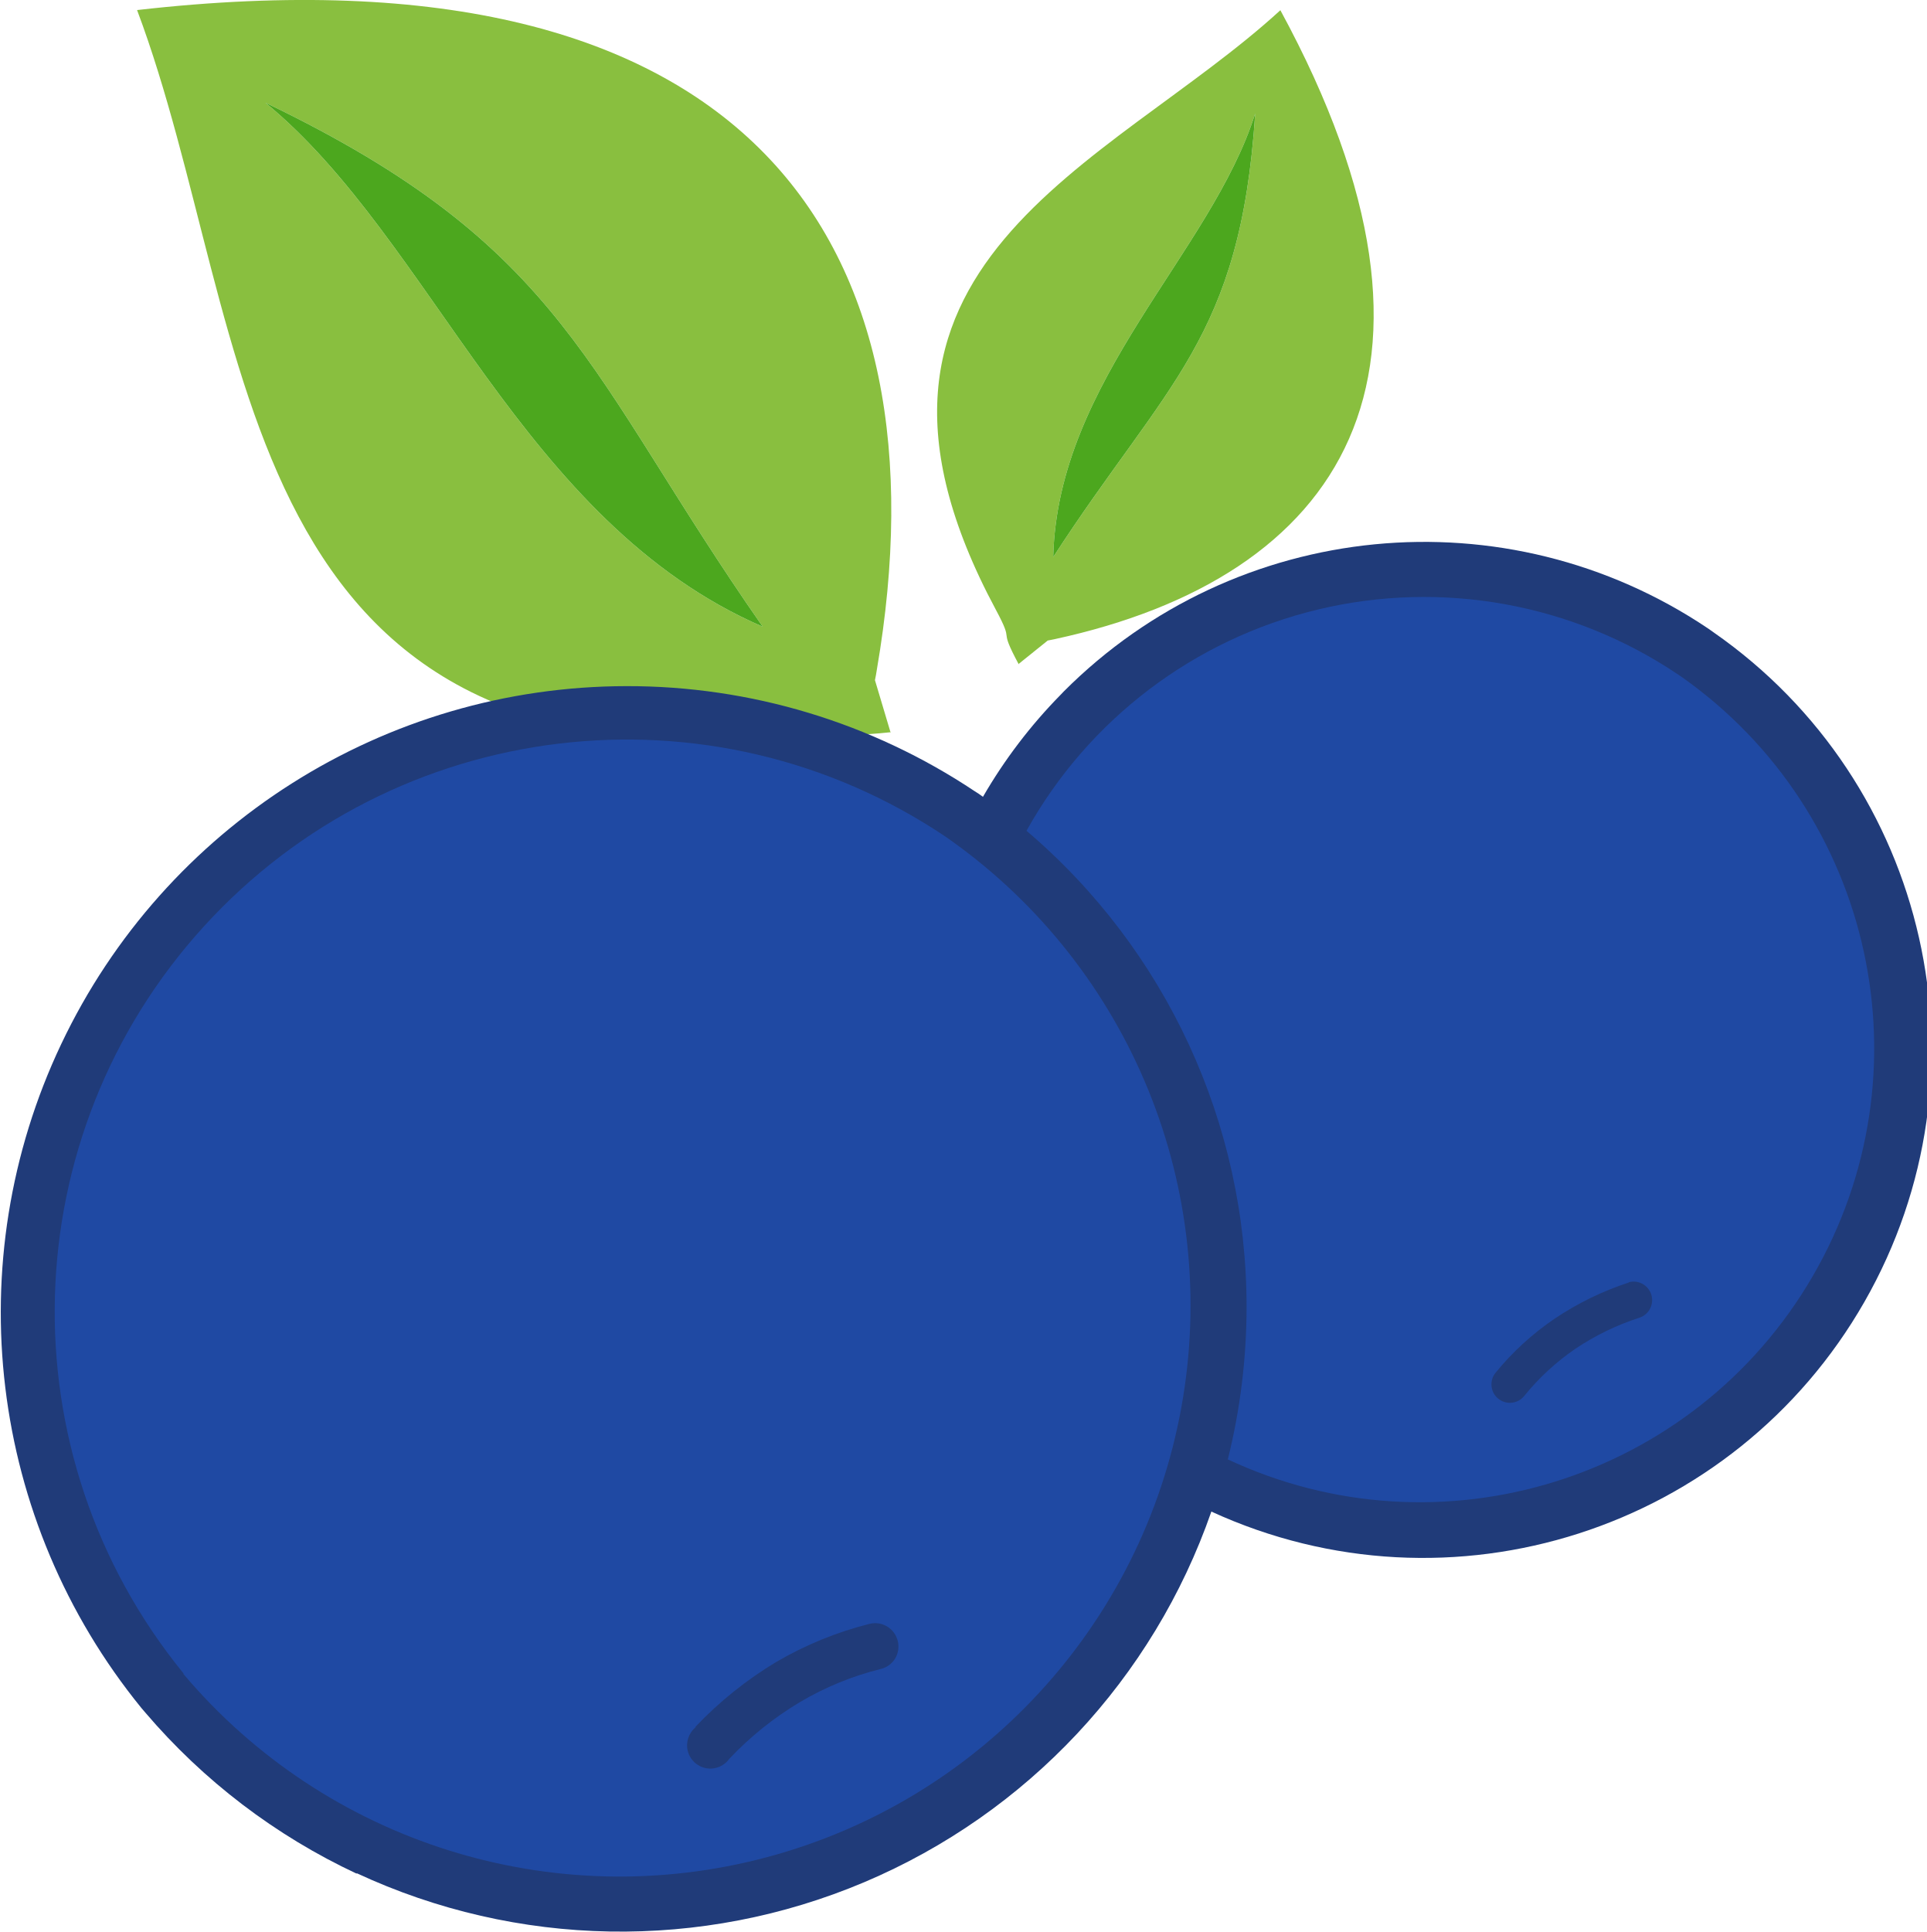
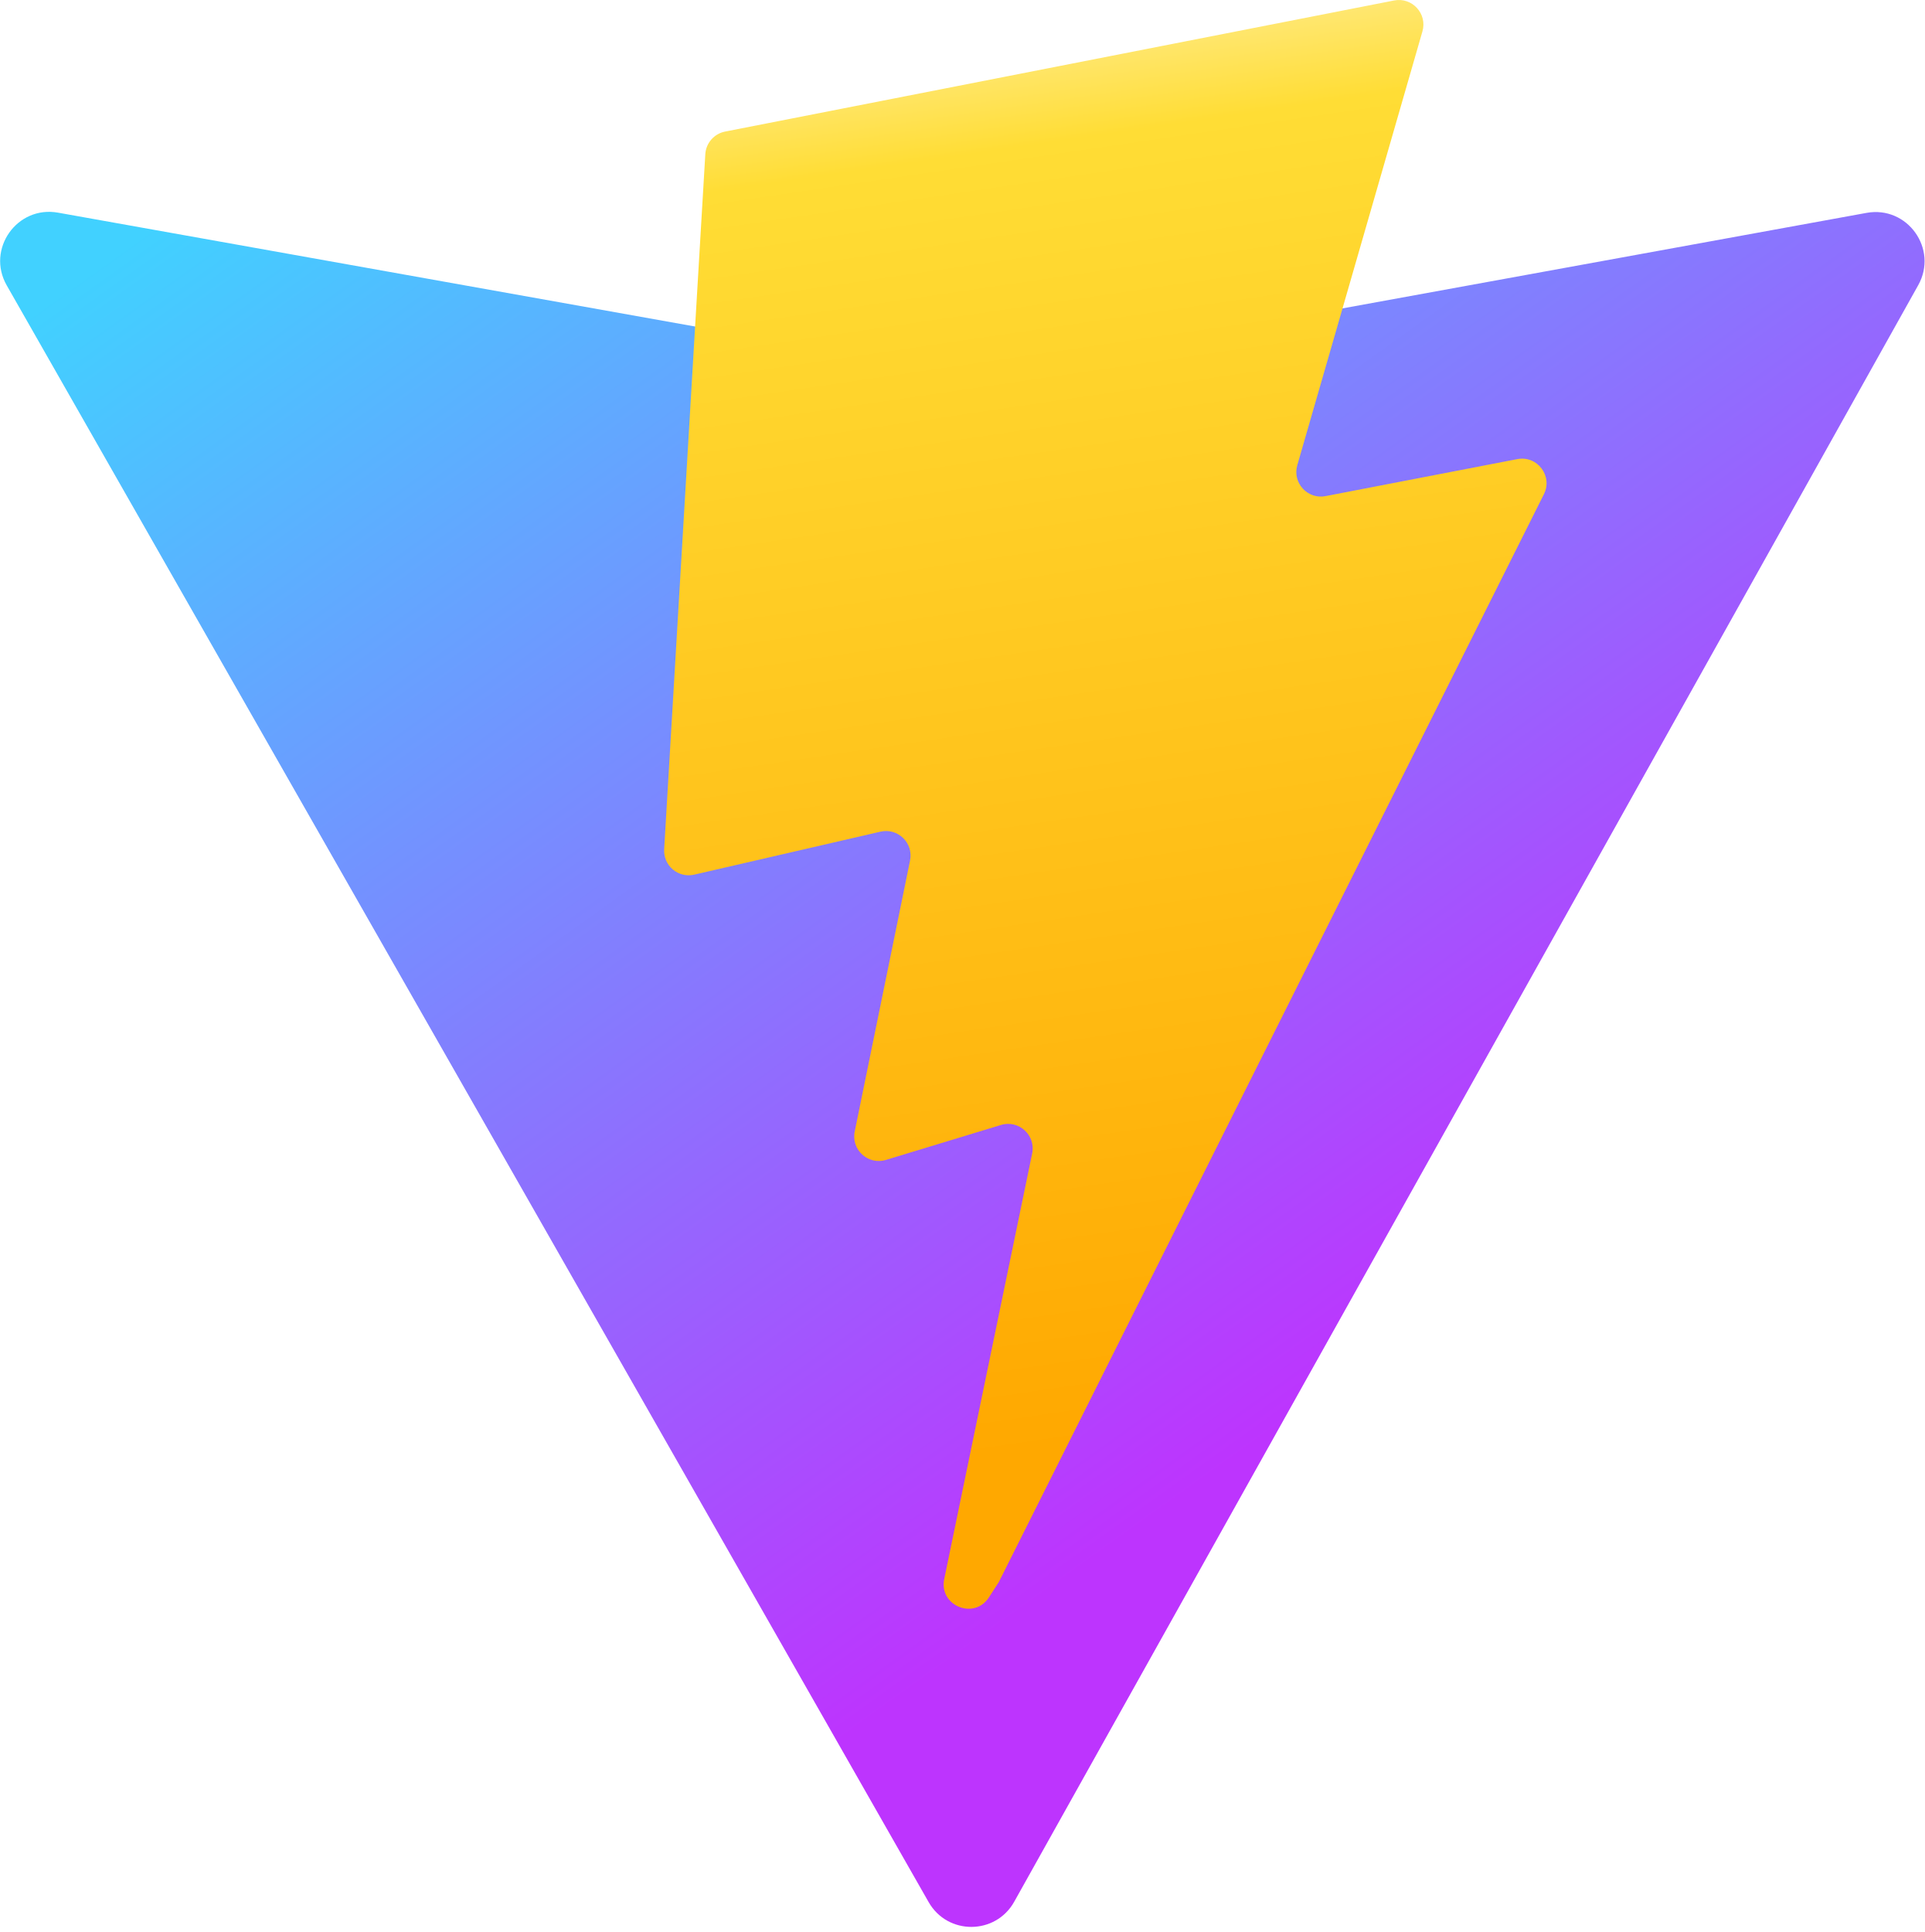
- <svg xmlns="http://www.w3.org/2000/svg" id="Layer_1" data-name="Layer 1" viewBox="0 0 122.58 122.88">
+ <svg xmlns="http://www.w3.org/2000/svg" aria-hidden="true" role="img" class="iconify iconify--logos" width="31.88" height="32" preserveAspectRatio="xMidYMid meet" viewBox="0 0 256 257">
  <defs>
-     <style>.cls-1{fill:#89bf3f;}.cls-2,.cls-4{fill:#203b79;}.cls-3{fill:#1f49a3;}.cls-3,.cls-4{fill-rule:evenodd;}.cls-5{fill:#4ca71e;}</style>
+     <linearGradient id="IconifyId1813088fe1fbc01fb466" x1="-.828%" x2="57.636%" y1="7.652%" y2="78.411%">
+       <stop offset="0%" stop-color="#41D1FF" />
+       <stop offset="100%" stop-color="#BD34FE" />
+     </linearGradient>
+     <linearGradient id="IconifyId1813088fe1fbc01fb467" x1="43.376%" x2="50.316%" y1="2.242%" y2="89.03%">
+       <stop offset="0%" stop-color="#FFEA83" />
+       <stop offset="8.333%" stop-color="#FFDD35" />
+       <stop offset="100%" stop-color="#FFA800" />
+     </linearGradient>
  </defs>
-   <path class="cls-1" d="M56.66,46.61l-1-3.35c.05-.21.08-.44.12-.67,4.66-27.1-8-46.41-47.06-41.95,7.73,20.56,5.56,50,42.31,46,4-.44,1.28.39,5.64-.07Zm8.15-4.39,1.84-1.48.45-.09c18.13-3.93,27-16.71,14.35-40-10.91,10-29.9,16.12-18.11,38.11,1.29,2.4.07.89,1.47,3.5ZM67,35.43c.28-11.3,10.08-19.38,12.85-28.22C78.91,21.57,74.23,24.28,67,35.43ZM48.52,39.86c-15.36-6.66-21-24.62-31.64-33.33C36.1,15.76,37.24,23.7,48.52,39.86Z" />
-   <path class="cls-2" d="M22.69,119.17A39.87,39.87,0,0,1,9.24,108.92L9,108.64a39.84,39.84,0,0,1,30.85-65A39.79,39.79,0,0,1,62,50.32a6.18,6.18,0,0,1,.53.36h0a32.37,32.37,0,0,1,4.95-6.5l.19-.2a32.38,32.38,0,0,1,41-4l.34.24A32.33,32.33,0,0,1,77.06,96.14a39.79,39.79,0,0,1-54.37,23Z" />
-   <path class="cls-3" d="M78.06,92.8A28.88,28.88,0,0,0,107,43.07h0l-.25-.17h0a28.94,28.94,0,0,0-41.45,9.94,39.73,39.73,0,0,1,14,30.28,40.18,40.18,0,0,1-1.19,9.69Zm-66.4,13.66a36.32,36.32,0,1,0,48.84-53h0l-.31-.22h0a36.39,36.39,0,0,0-48.51,53.2Z" />
-   <path class="cls-4" d="M103.62,81.55a1.18,1.18,0,0,1,.73,2.24,16.24,16.24,0,0,0-4.14,2,15.28,15.28,0,0,0-3.25,3,1.17,1.17,0,1,1-1.82-1.48,17.56,17.56,0,0,1,3.76-3.44,19,19,0,0,1,4.72-2.3ZM44.24,109.87a1.48,1.48,0,1,0,2.15,2,20.85,20.85,0,0,1,4.51-3.62,19.18,19.18,0,0,1,5.13-2.1,1.46,1.46,0,0,0,1.08-1.78,1.48,1.48,0,0,0-1.79-1.09,22.7,22.7,0,0,0-5.93,2.42,24.34,24.34,0,0,0-5.15,4.13Z" />
-   <path class="cls-5" d="M67,35.43c.28-11.3,10.08-19.38,12.85-28.22C78.91,21.57,74.23,24.28,67,35.43ZM48.52,39.86c-15.36-6.66-21-24.62-31.64-33.33C36.1,15.76,37.24,23.7,48.52,39.86Z" />
+   <path fill="url(#IconifyId1813088fe1fbc01fb466)" d="M255.153 37.938L134.897 252.976c-2.483 4.44-8.862 4.466-11.382.048L.875 37.958c-2.746-4.814 1.371-10.646 6.827-9.67l120.385 21.517a6.537 6.537 0 0 0 2.322-.004l117.867-21.483c5.438-.991 9.574 4.796 6.877 9.62Z" />
+   <path fill="url(#IconifyId1813088fe1fbc01fb467)" d="M185.432.063L96.44 17.501a3.268 3.268 0 0 0-2.634 3.014l-5.474 92.456a3.268 3.268 0 0 0 3.997 3.378l24.777-5.718c2.318-.535 4.413 1.507 3.936 3.838l-7.361 36.047c-.495 2.426 1.782 4.5 4.151 3.78l15.304-4.649c2.372-.72 4.652 1.36 4.15 3.788l-11.698 56.621c-.732 3.542 3.979 5.473 5.943 2.437l1.313-2.028l72.516-144.72c1.215-2.423-.88-5.186-3.54-4.672l-25.505 4.922c-2.396.462-4.435-1.77-3.759-4.114l16.646-57.705c.677-2.35-1.37-4.583-3.769-4.113Z" />
</svg>
